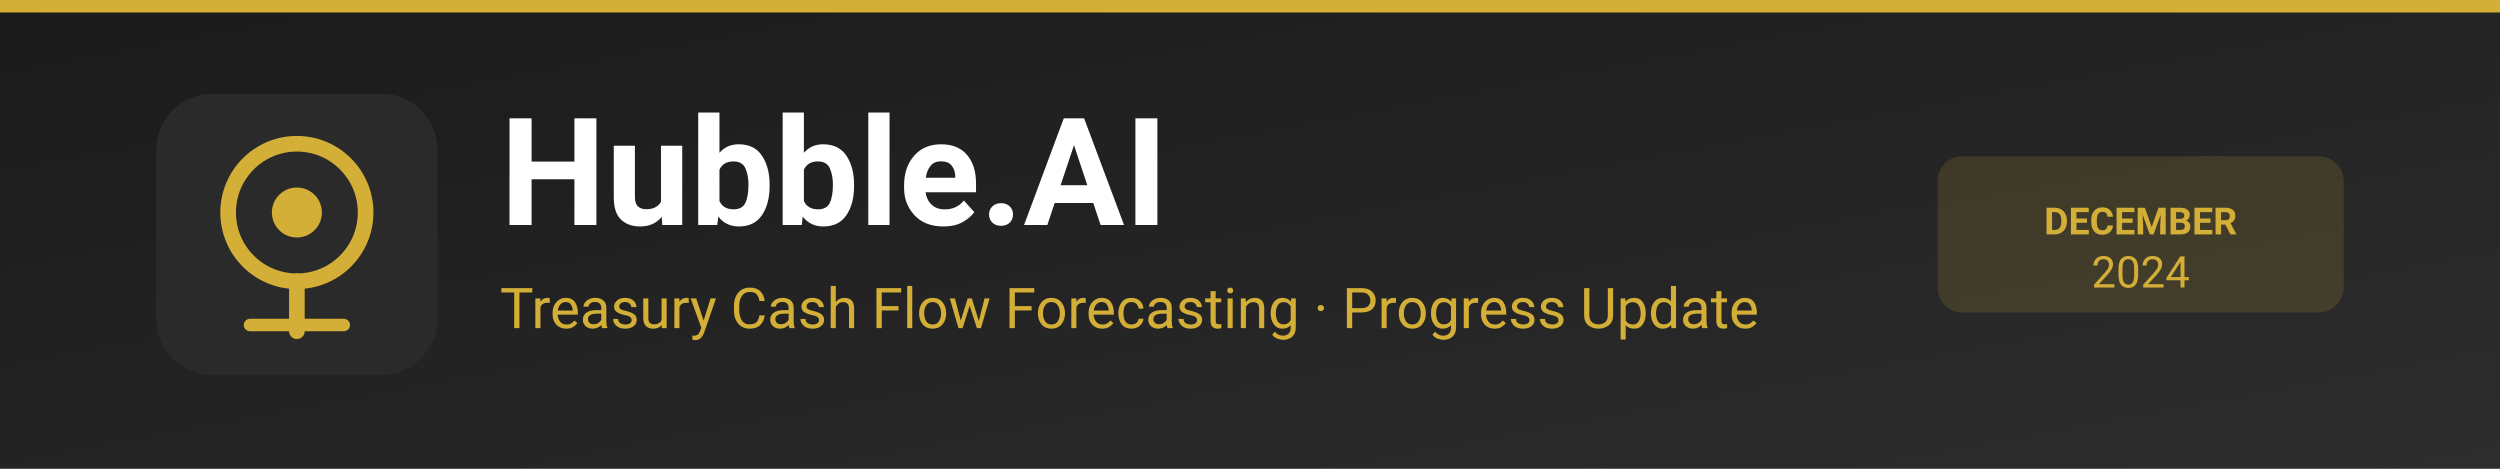
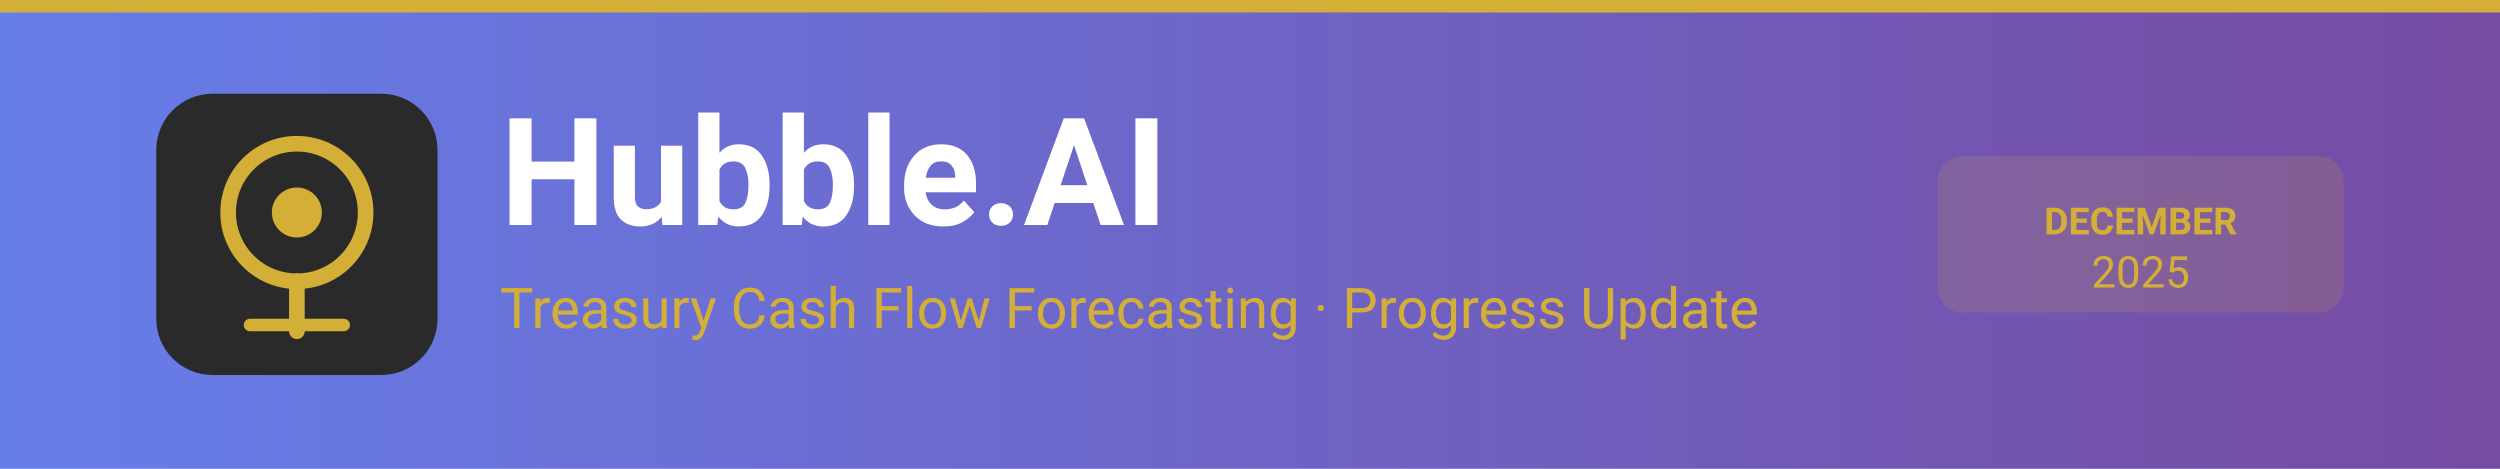
<svg xmlns="http://www.w3.org/2000/svg" width="800" height="150" viewBox="0 0 800 150" fill="none">
  <defs>
-     <linearGradient id="bgGradient" x1="0%" y1="0%" x2="100%" y2="100%">
-       <stop offset="0%" style="stop-color:#1a1a1a" />
-       <stop offset="100%" style="stop-color:#2d2d2d" />
+     <linearGradient id="bgGradient" x1="0%" y1="0%" x2="100%" y2="0%">
+       <stop offset="0%" style="stop-color:#667eea" />
+       <stop offset="100%" style="stop-color:#764ba2" />
    </linearGradient>
  </defs>
  <rect width="800" height="150" fill="url(#bgGradient)" />
  <rect x="0" y="0" width="800" height="4" fill="#D4AF37" />
  <g transform="translate(50, 30)">
    <rect width="90" height="90" rx="18" fill="#2a2a2a" />
    <circle cx="45" cy="38" r="22" stroke="#D4AF37" stroke-width="5" fill="none" />
    <circle cx="45" cy="38" r="8" fill="#D4AF37" />
    <line x1="45" y1="60" x2="45" y2="76" stroke="#D4AF37" stroke-width="5" stroke-linecap="round" />
    <line x1="30" y1="74" x2="60" y2="74" stroke="#D4AF37" stroke-width="4" stroke-linecap="round" />
  </g>
  <text x="160" y="72" font-family="system-ui, -apple-system, 'Segoe UI', Roboto, sans-serif" font-size="48" font-weight="700" fill="#FFFFFF">Hubble.AI</text>
  <text x="160" y="105" font-family="system-ui, -apple-system, 'Segoe UI', Roboto, sans-serif" font-size="18" font-weight="400" fill="#D4AF37">Treasury Cash Flow Forecasting · Progress Update</text>
  <g transform="translate(620, 50)">
    <rect width="130" height="50" rx="8" fill="#D4AF37" opacity="0.15" />
    <text x="65" y="25" font-family="system-ui, -apple-system, 'Segoe UI', Roboto, sans-serif" font-size="12" font-weight="600" fill="#D4AF37" text-anchor="middle">DECEMBER</text>
-     <text x="65" y="42" font-family="system-ui, -apple-system, 'Segoe UI', Roboto, sans-serif" font-size="14" font-weight="400" fill="#D4AF37" text-anchor="middle">2024</text>
+     <text x="65" y="42" font-family="system-ui, -apple-system, 'Segoe UI', Roboto, sans-serif" font-size="14" font-weight="400" fill="#D4AF37" text-anchor="middle">2025</text>
  </g>
</svg>
